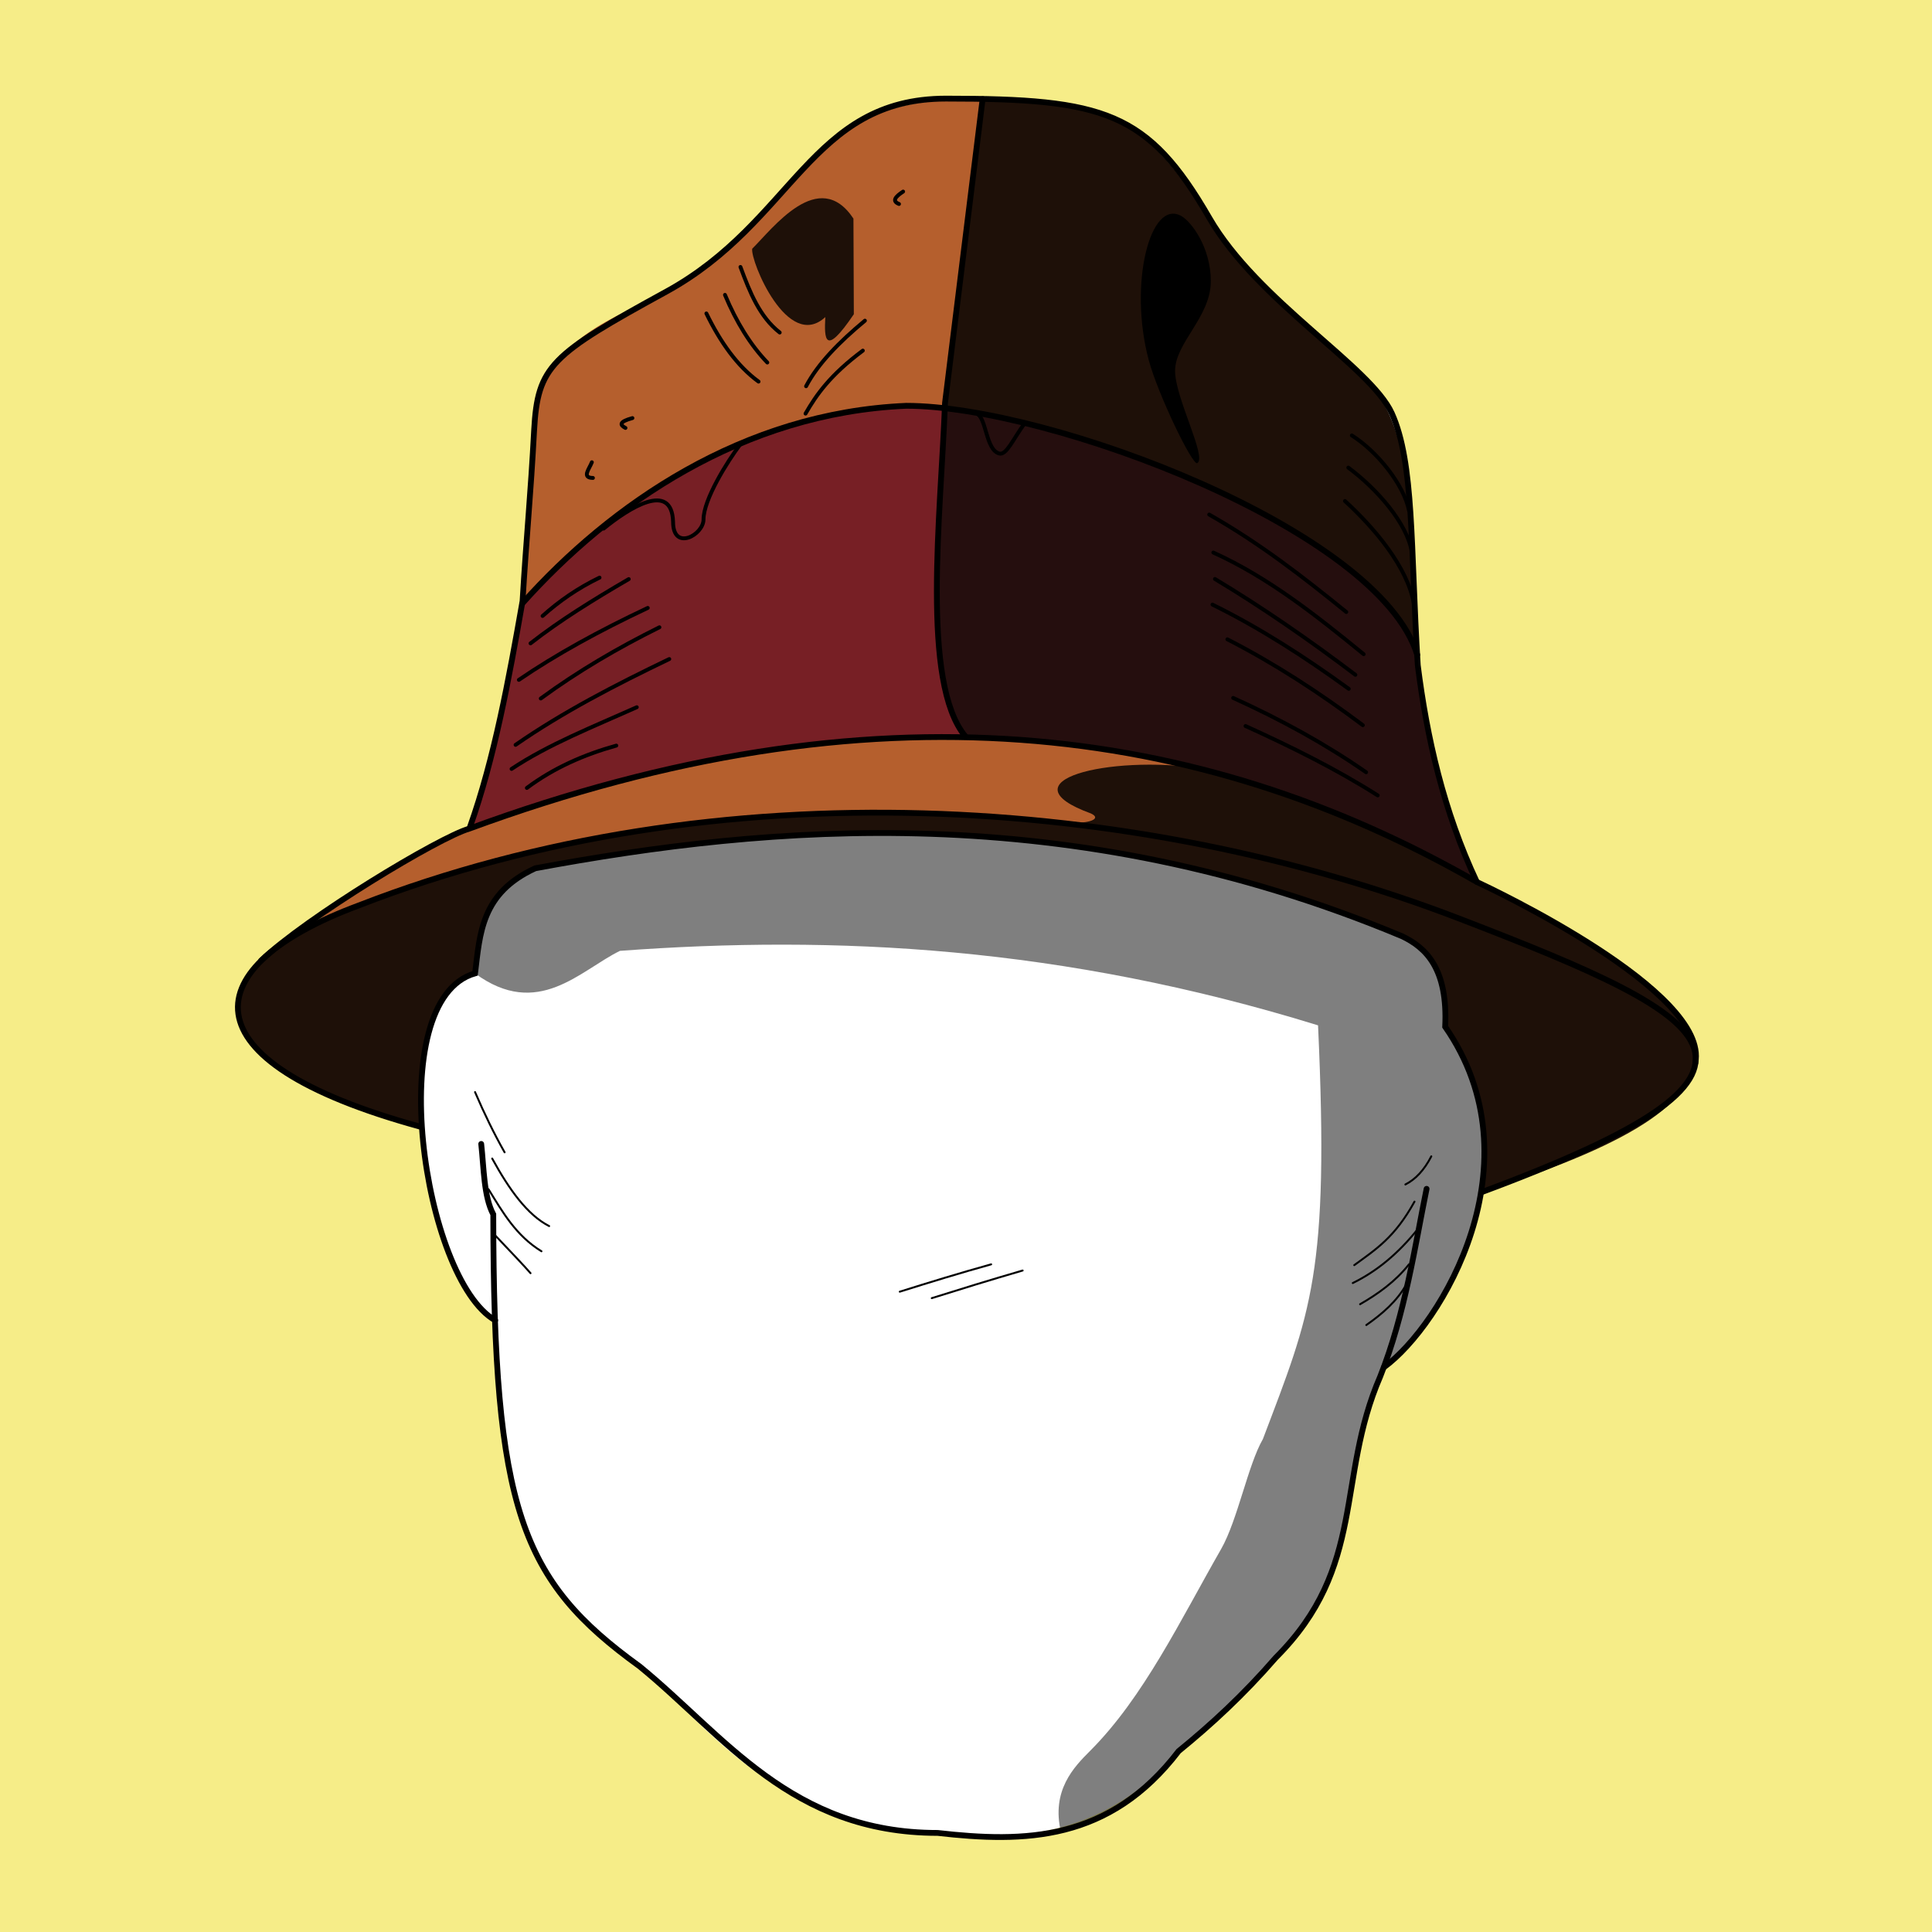
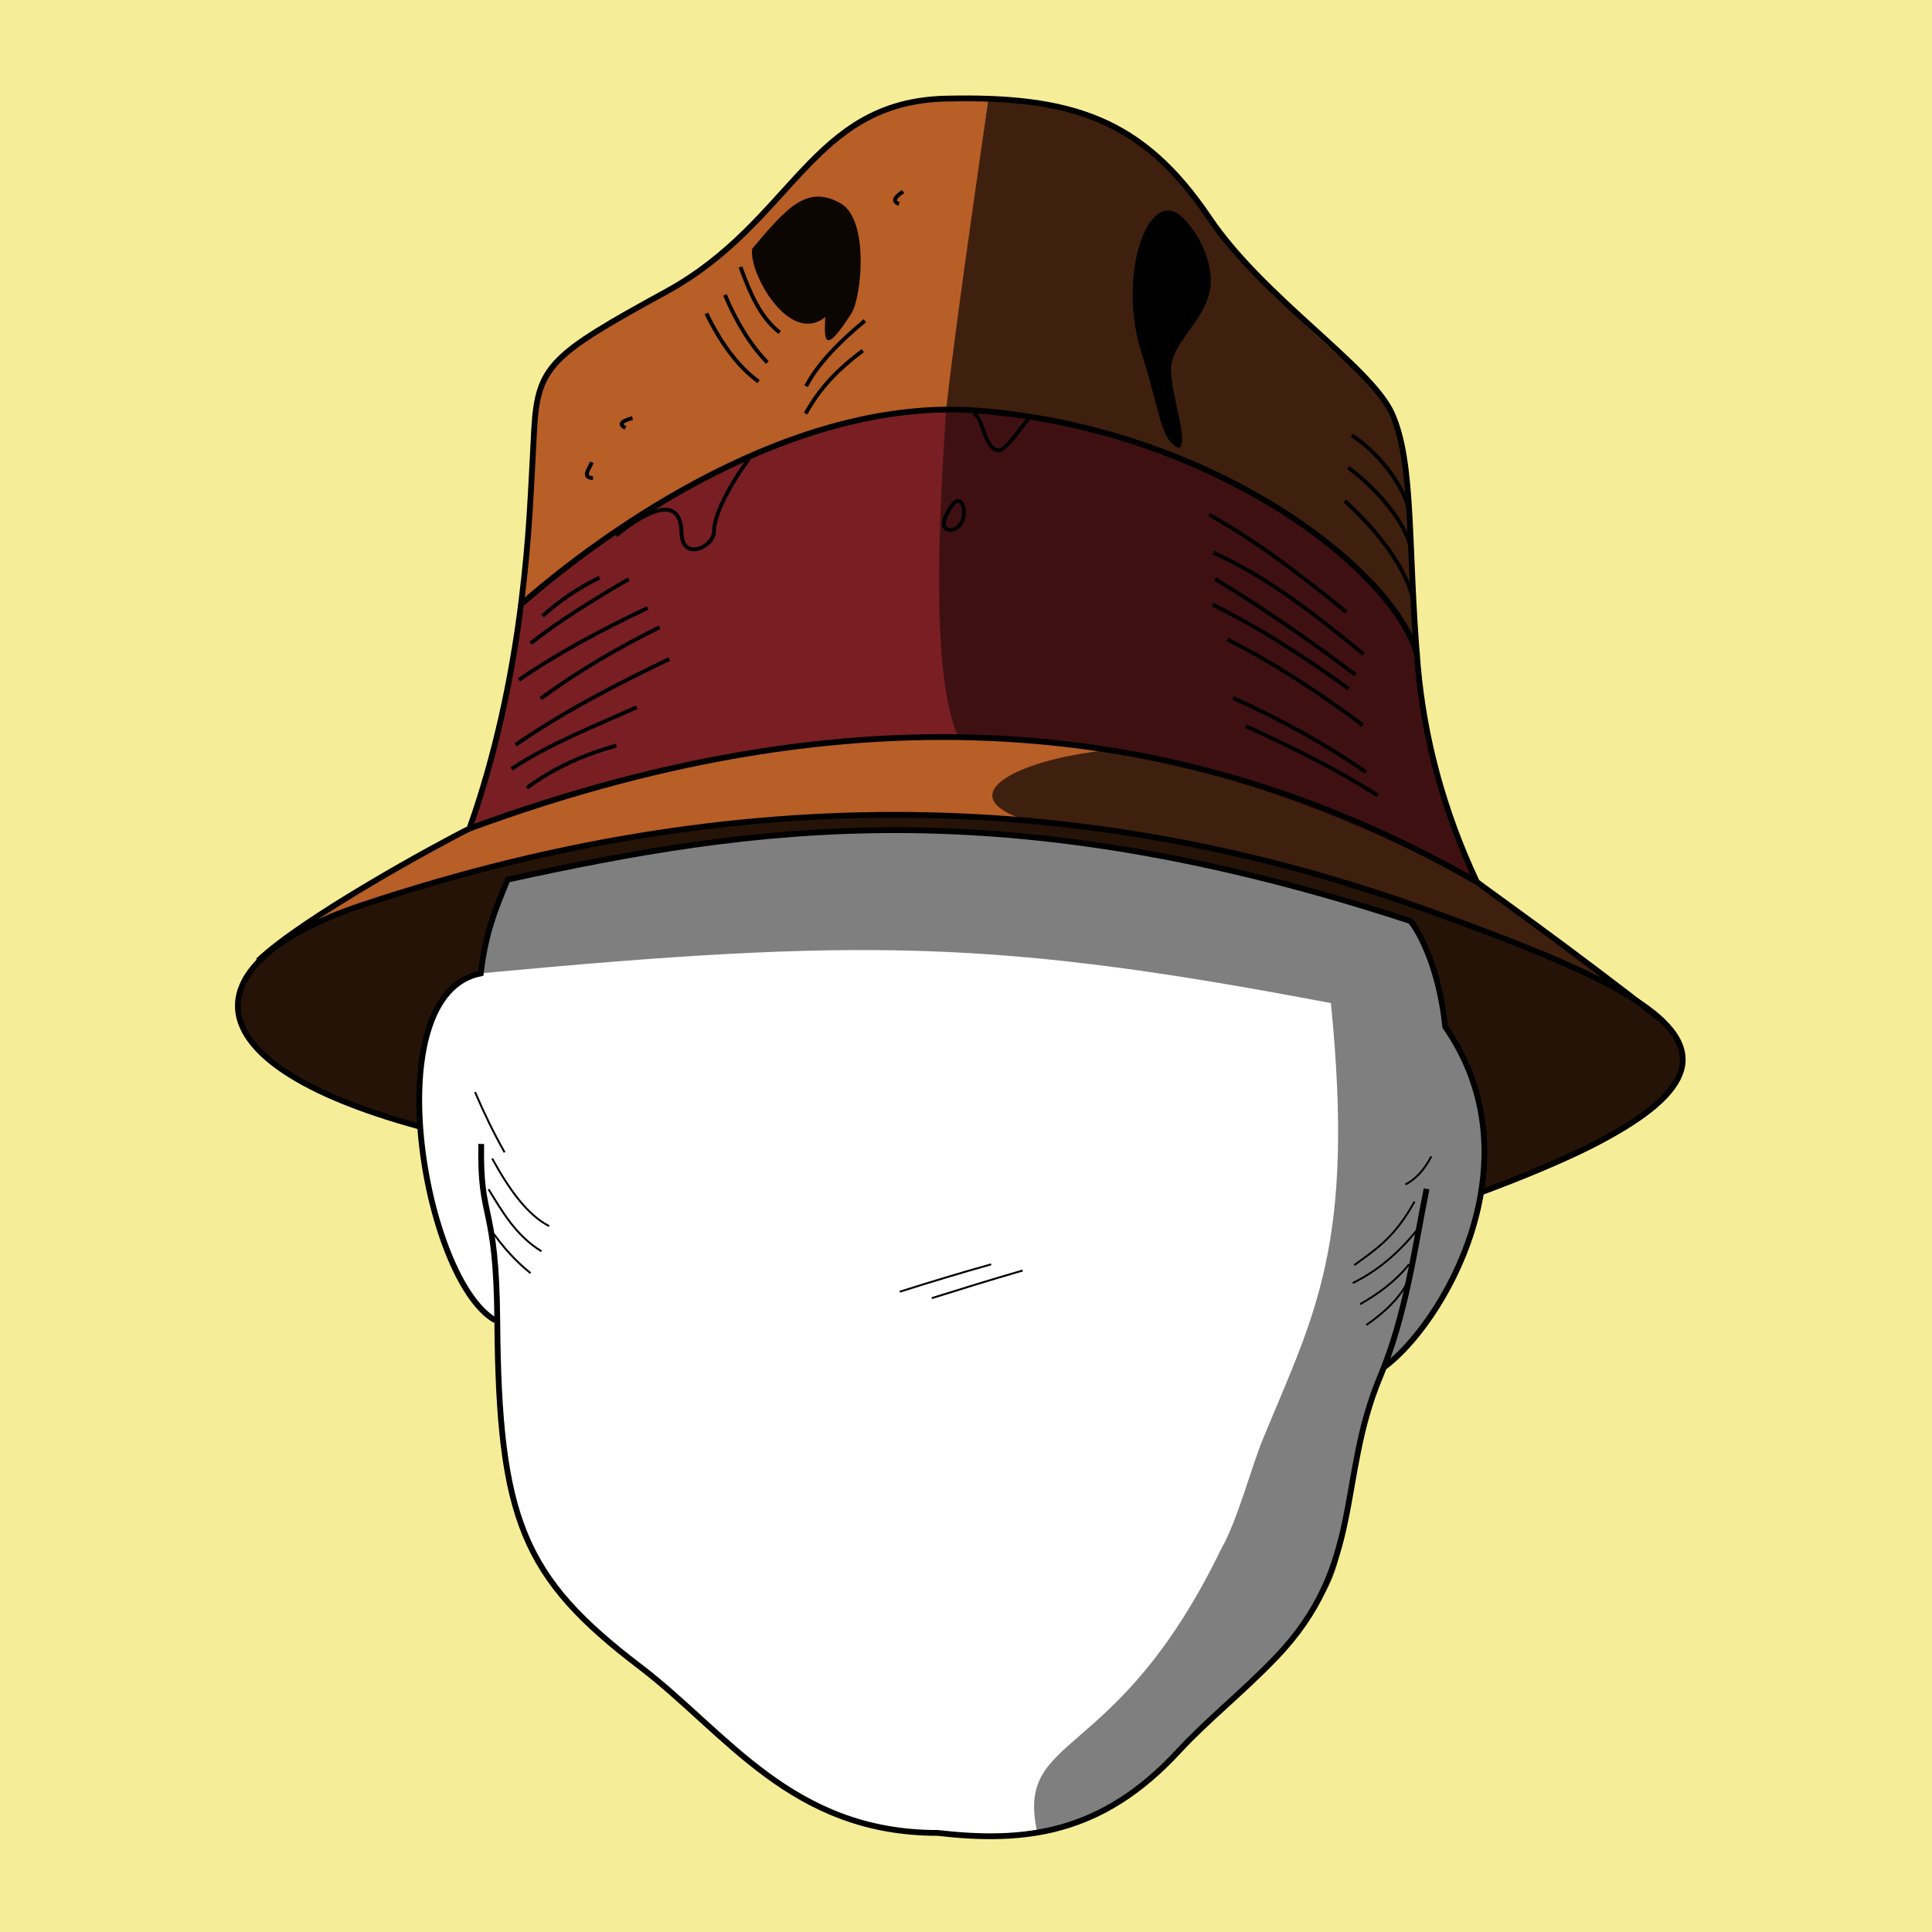
<svg xmlns="http://www.w3.org/2000/svg" version="1.1" viewBox="0 0 500 500">
  <g stroke="none">
-     <g fill="#F6ED88" fill-rule="evenodd">
-       <path d="M0 0H500V500H0ZM128.3 342.29C116.32 334.43 110.56 308.57 108.95 291.8 36.31 271.16 60.12 245.51 94.02 233.69c8.49-7.41 15.97-16.09 27.59-19.6 6.11-18.52 11.45-37.97 13.63-58.53 1.8-16.95 2.47-33.14 3.58-50.07C139.62 93.2 155.92 84.61 173.03 75.09c31.07-17.28 42.45-46.87 71.25-49.55 24.99-2.32 52.25 7.42 68.69 30.87 13.66 19.48 22.59 25.77 37.59 38.85C369.58 111.84 365.16 141.79 366.56 167.58c0.3 10.41 5.01 38.59 15.64 60.68 22.41 11.83 56.24 31.54 56.54 44.5 0.34 14.7-29.46 25.39-55.27 35.78-3.93 17.89-11.51 34.49-25.14 44.88-9.52 19.82-7.76 44.04-17.04 60.85-6.03 10.91-16.89 22.23-36.25 38.94-20.55 23.76-44.81 22.94-62.37 21.17-41.26-0.84-60.38-28.35-77.07-43.18-18.82-12.44-27.94-27.03-31.91-42.35-4.28-16.5-5.18-33.5-5.37-46.53z" />
+     <path fill="#F6ED98" fill-rule="evenodd" d="M0 0H500V500H0zm128.67 341.76c0.46 24.77 1.64 42.6 7.41 55.96 9.06 20.95 26.99 30.59 39.15 41.54C191.59 454.01 209.75 474.36 242.66 474.36c41.81 5.66 57.72-16.74 63.92-22.79 4.48-4.37 12.26-11.34 21.51-20.54 15.09-15.01 18.8-27.91 21.61-45.74 1.68-8.93 1.94-15.45 8.43-31.42 14.84-12.38 34.49-41.76 22.45-85.34-39.91-144.4-232.39-97.21-266.11-21.34-14.04 31.58-2.14 86.33 14.19 94.57z" />
+     <path fill="#791F23" d="m121.36 214.28c6.63-20.01 10-39.22 13.89-58.21 24.32-20.24 63.82-48.6 109.92-50.21-2.29 47.72-2.91 70.4 4.67 84.73-58.18 2.07-83.88 8.43-128.48 23.69z" />
+     <g fill="#B85E27">
+       <path d="m135.25 156.07 3.38-49.12c1.14-16.59 21.55-24.39 33.23-31.18 15.71-9.13 28.13-23.26 31.73-27.5 16.88-19.86 28.55-22.62 52.17-22.62-3.57 25.34-6.69 54.2-9.92 80.35C205.58 109.49 182.06 118.78 135.25 156.07Z" />
+       <path d="m81.87 238.39c8.97-6.8 29.13-18.79 39.49-24.11 69.76-25.71 132.03-28.97 190.67-15.43l-10.9 18.29C234.42 205.17 155.71 209.79 81.87 238.39Z" />
    </g>
-     <g fill="#B55F2D">
-       <path d="m135.24 155.55 3.39-48.6C141.34 87.6 159.88 82.01 171.86 75.77c15.38-9.67 28.13-23.26 31.73-27.5 16.88-19.86 28.97-22.62 50.71-22.62-3.57 25.13-6.21 54.07-9.44 80.22C207.06 102.17 158.6 132.17 135.25 155.55Z" />
-       <path d="m81.87 238.39c8.97-6.8 28.1-20.33 39.49-24.11 69.76-25.71 132.03-28.97 190.67-15.43l-9.89 17.24c-67.59-7.7-146.43-6.3-220.27 22.3z" />
+     <g fill="#3F200E">
+       <path d="m266.28 212.54c-21.14-6.43-3.54-15.92 20.27-18.39 33.18 5.25 68.71 18.56 93.33 33.01 15.25 8.95 36.35 25.78 40.4 30.16C393.43 241.64 311.58 216.9 266.28 212.54Z" />
+       <path d="m255.76 25.65c-3.54 25.39-7.96 54.79-10.9 80.22 57.41 0.66 119.43 38.08 122.03 66.92-1.48-32.02 0.22-62.87-14.58-75.7C341.4 87.63 322.61 70.83 313.24 56.77 295.8 30.61 282.77 27.86 255.76 25.65Z" />
    </g>
-     <g fill="#771F25">
-       <path d="m121.36 214.28c6.63-20.01 10-39.22 13.89-58.21 22.11-23.33 62.95-54.65 109.61-50.2-2.91 47.51-4.99 71.11 4.98 84.72-58.18 2.07-83.88 8.43-128.48 23.69z" />
-     </g>
-     <g fill="#250E0E">
-       <path d="m249.84 190.59c-12.13-16.57-6.79-56.63-4.98-84.72 54.64 5.13 121.41 38.55 122.04 66.92 3.84 18.83 5.75 38.47 15.24 54.94-44.52-20.96-73.08-33.36-132.3-37.14z" />
-     </g>
-     <g fill="#000" fill-opacity="0.5">
-       <path d="m122.94 251.9c1.52-9.7 0.14-19.9 15.58-27.19 75.14-16.22 152.29-10.29 213.93 12.95 10.78 5.02 23.2 7.29 21.54 28.06 24.33 32.96 1.47 74.74-15.69 87.69-17.85 43.07 5.06 48.91-53.29 99.79-8.99 12.19-19.43 17.81-30.43 20.98-2.56-10.81 3.33-16.85 7.55-21.07 13.83-13.83 23.4-33.89 33.92-52.26 4.24-7.45 6.93-21.74 10.79-28.43 12.45-32.85 17.23-42.76 14.27-107.06-66.24-20.47-124.97-23.4-180.67-19.28-10.34 5.07-21.19 17.82-37.51 5.84z" />
-     </g>
-     <g fill="#1E1008">
-       <path d="m254.3 25.65c-3.54 25.54-6.21 54.05-9.44 80.22C295.51 111.6 364.29 143.95 366.89 172.79 365.92 148.2 367.99 110.58 352.31 97.09 341.36 87.67 322.61 70.83 313.24 56.77 295.8 30.61 287.34 25.65 254.3 25.65Z" />
-       <path d="M108.95 291.8C73.31 281.78 60.53 269.73 61.41 259.39c0.87-10.2 15.83-18.14 32.4-25.53 56.73-22.47 118.45-27.24 183.07-20.97 4.91 0.31 8.42-0.99 5.46-2.36-22.97-8.37 4.54-15.25 28.73-11.66 18.78 5.19 46.56 16.21 71.13 29.38 16.65 8.58 56.72 29.11 56.65 44.21C438.79 284.1 425.78 295.02 383.46 308.52c2.1-15.73 0.03-30.6-9.45-42.81 0.91-10.06-1.29-18.77-11.91-23.81-73.98-30.28-148.59-32.21-223.57-17.2-14.52 6.99-14.14 17.3-15.58 27.19-15.15 4.74-13.6 30.57-13.99 39.9z" />
-       <path d="m213.59 82.05c-0.29 5.64-0.21 10.49 7.38-0.73l-0.1-24.75c-8.96-13.5-20.92 2.59-26.2 7.8-0.51 3.14 9.16 26.71 18.93 17.68z" />
-     </g>
-     <g fill="#000">
-       <path d="m309.85 119.86c2.59-1.5-5.74-16.88-5.74-23.88 0-7.27 9.25-13.94 9.25-23.21 0-8.64-4.95-15.32-7.59-16.84-8.09-4.67-13.77 17.55-8.46 37.33 2.32 8.65 11.29 27.32 12.55 26.6z" />
-     </g>
+     <path fill="#3F1012" d="m247.93 190.59c-7.13-16.28-4.88-56.63-3.07-84.72 63.17 2.63 112.56 36.72 121.92 63.6 2.07 18.73 5.51 41.84 15 58.31-44.52-20.96-74.19-34.15-133.85-37.19z" />
+     <path fill="#0C0602" d="m213.59 82.05c-0.29 5.64-0.55 10.47 6.76-0.94 2.58-4.03 4.73-24.28-2.86-28.52-8.65-4.85-13.87 1.14-22.82 11.78-1.03 6.07 9.57 25.22 18.92 17.68z" />
+     <path fill="#000" d="m305.17 115.91c2.59-1.5-2.1-13.34-2.1-20.34 0-7.27 10.29-13.52 10.29-22.79 0-8.64-6.2-16.15-8.84-17.67-8.09-4.67-15.31 17.12-8.98 36.6 4.6 14.17 4.79 22.76 9.63 24.21z" />
+     <path fill="#261308" d="M 108.95,291.8 C 73.31,281.78 60.97,269.88 61.85,259.54 62.72,249.34 76.63,239.69 93.81,233.86 c 57.478,-19.501 118.622,-26.619 183.217,-20.099 43.199,4.36 158.44,36.609 158.44,60.398 0,7.33 -9.687,20.861 -52.007,34.361 2.1,-15.73 0.03,-30.6 -9.45,-42.81 -1.801,-15.138 -5.17,-21.484 -8.956,-27.326 -85.056,-26.263 -144.457,-30.379 -233.707,-10.743 -3.27,7.946 -5.487,14.369 -6.927,24.259 -16.915,4.74 -16.026,30.634 -15.461,39.89 z" />
+     <path fill-opacity="0.5" fill="#000" d="m124.42 251.9c1.52-9.7 3.69-16.53 6.93-24.26 98.41-25.27 160.88-10.73 233.75 10.96 2.01 0.6 7.9 14.05 8.89 27.12 23.15 33.11 1.47 74.74-15.69 87.69-23.35 63.4 8.16 41.13-53.29 99.79-10.96 10.46-23.69 19.37-36.57 21.08-5.81-26.43 20.23-16.93 47.61-73.43 4.25-7.44 7.84-21.29 10.79-28.43 13.4-32.48 23.88-50.19 17.59-112.82C258.21 243.22 223.04 242.62 124.42 251.9Z" />
  </g>
-   <g fill="none" stroke="#000" stroke-linecap="round">
+   <g fill="none" stroke="#000">
    <g stroke-width="0.5">
      <path d="m126.43 307.77c3.66 5.94 7.11 12.02 13.7 16.06" />
      <path d="m122.94 282.63c2.38 5.55 4.92 10.76 7.65 15.59" />
      <path d="m127.38 299.83c4.39 8.01 9.11 14.61 14.74 17.48" />
-       <path d="m137.3 329.5c-1.45-1.68-4.89-5.31-9.45-10.11" />
-       <path d="m232.86 334.29c7.83-2.46 15.69-4.87 23.65-7.08" />
-       <path d="m241.14 335.96c7.57-2.38 15.32-4.77 23.52-7.15" />
+       <path d="m137.3 329.5c-1.72-1.41-5.56-4.64-9.45-10.11" />
      <path d="m353.6 342.92c4.1-2.86 8.02-6.24 10.41-10.61" />
      <path d="m351.99 337.53c4.58-2.63 9.18-5.9 12.65-10.32" />
      <path d="m350.1 332.05c6.07-2.97 11.74-7.55 16.91-14.08" />
      <path d="m366.07 310.98c-5.12 9.29-9.95 12.31-15.59 16.44" />
      <path d="m363.71 306.54c2.58-1.3 4.84-3.66 6.71-7.28" />
+       <path d="m232.86 334.29c7.83-2.46 15.69-4.87 23.65-7.08" />
+       <path d="m241.14 335.96c7.57-2.38 15.32-4.77 23.52-7.15" />
    </g>
    <g stroke-width="1">
      <path d="m140.42 159.41c4.25-3.81 9.07-7.18 14.74-9.92" />
      <path d="m137.3 166.5c7.63-5.97 16.38-11.37 25.42-16.63" />
      <path d="m134.28 175.95c9.63-6.58 20.88-12.75 33.36-18.62" />
      <path d="m139.95 180.77c9.67-7.09 19.98-13.11 30.71-18.43" />
      <path d="m133.43 192.77c12.2-8.46 25.82-15.51 39.78-22.21" />
      <path d="m132.39 199c9.52-6.35 21.21-10.96 32.41-15.97" />
      <path d="m136.35 203.92c6.95-5.19 14.78-8.62 23.15-10.96" />
      <path d="m153.17 119.63c-0.64 1.69-2.71 4.03 0.28 4.06" />
      <path d="m161.87 110.75c-1.5-0.78-1.67-1.6 1.8-2.55" />
      <path d="m232.66 52.79c-1.95-0.77-0.86-1.94 1.07-3.21" />
      <path d="M196.31 98.76C190.86 94.78 186.48 88.65 182.81 81.12" />
      <path d="m191.63 69.09c2.41 6.51 4.95 12.9 10.16 16.97" />
      <path d="m187.62 76.31c2.95 7.06 6.58 12.94 10.96 17.51" />
      <path d="m208.47 107.04c2.83-4.91 6.38-9.99 14.83-16.3" />
      <path d="m223.84 82.99c-6.63 5.5-12.15 11.11-15.23 16.97" />
-       <path d="m156.22 136.8c6.37-5.2 17.65-12.5 17.97-1.76 0 7.75 7.88 3.38 7.88-0.61 0-5.1 6.08-14.89 9.56-19.5" />
+       <path d="m159.42 138.6c6.37-5.2 16.64-11.6 16.96-0.86 0 7.75 8.4 3.8 8.4-0.19 0-5.1 5.56-14.16 9.04-18.77" />
      <path d="m348.07 129.66c7.54 6.9 16.31 17.14 17.88 26.81" />
      <path d="m348.94 121.02c7.4 5.5 15.27 14.4 16.47 21.99" />
      <path d="m349.85 112.69c6.58 4.15 13.43 12.7 14.8 19.44" />
      <path d="m312.94 133.17c13.07 7.41 24.4 16.22 35.48 25.22" />
      <path d="M352.91 169.3C340.64 159.28 328.26 149.46 314.01 143" />
      <path d="m350.77 174.64c-11.92-9.02-24.01-17.39-36.34-24.8" />
      <path d="M349.06 178.27C337.76 170.07 326.12 162.55 313.79 156.47" />
      <path d="M352.7 187.68C341.57 179.33 329.98 171.78 317.64 165.45" />
      <path d="m353.55 199.86c-10.42-7.25-21.98-13.6-34.41-19.24" />
      <path d="M356.55 205.85C345.62 198.91 334.07 193.24 322.34 187.89" />
-       <path d="m252.77 107.04c2.54 1.09 2.33 9.39 5.83 10.33 1.88 0.5 3.58-3.74 6.62-7.87" />
+       <path d="m251.94 106.94c2.54 1.09 2.64 8.66 6.14 9.6 1.88 0.5 5.24-4.68 8.08-8.18" />
+       <path d="m244.68 133.83c3.82-8.82 6.12-1.33 3.95 1.77-1.75 2.51-5.62 2.08-3.95-1.77z" />
    </g>
    <g stroke-width="1.5">
-       <g>
-         <path d="m121.61 214.08c6.37-17.91 10.05-38.18 13.63-58.53 1.03-17.08 2.1-27.46 2.99-44.21 0.93-16.65 4.25-19.47 34.16-35.84 33.02-18.07 37.35-49.98 72.43-49.98 40.93 0 52.28 3.39 68.15 30.87 12.46 21.58 41.7 38.41 47.22 50.55 5.83 12.82 4.82 34.51 6.73 65.24 2.37 18.74 6.64 37.65 15.28 56.06" />
-         <path d="m254.3 25.65-9.73 78.63c-1.09 28.85-6.3 72.42 5.27 86.3" />
-         <path d="m135.26 156.07c22.76-25.44 56.91-49.25 99.29-51.05 36.99 0 122.42 32.13 132.23 64.45" />
-         <path d="m67.58 248.59c11.66-11.13 46.13-31.95 53.88-34.14C226.08 175.94 310.31 187.07 382.2 228.25c3.36 1.56 60.32 28.35 56.54 46.85" />
-         <path d="M108.78 291.59C46.53 274.54 50.79 249.98 92.79 234.35c93.21-36.24 201.92-28.55 284.95 3.41 68.99 26.55 90.91 39.12 5.59 70.81" />
-       </g>
-       <g>
-         <path d="m124.54 296.05c0.7 6.38 0.66 13.59 3.12 18.24 0.09 76.37 7.06 94.7 37.89 116.98 21.96 17.93 39.2 43.09 77.11 43.09 22.48 2.56 44.45 2.26 62.37-21.17 8.38-6.82 16.76-14.53 25.14-24.19 23.57-23.57 15.52-46.18 27.03-72.76 6.46-16.22 8.99-33.82 12-48.57" />
-         <path d="m128.16 341.7c-18.54-10.55-29.48-82.9-5.21-89.8 1.26-10.24 1.56-20.76 15.58-27.19 60.38-11.22 138.31-18.38 224.29 17.57 6.25 2.96 11.91 8.42 11.19 23.44 24.36 35.07-0.9 77.23-15.87 88.15" />
-       </g>
+       <path d="m124.54 296.05c-0.39 20.53 3.91 14.71 4.16 46.11 0.41 51 6.59 66.06 36.85 89.11 22.55 17.18 39.2 43.09 77.11 43.09 22.48 2.56 42.36 0.5 62.37-21.17 7.53-8.15 16.28-14.97 25.14-24.19 23.1-24.03 15.82-46.05 27.03-72.76 6.76-16.1 8.99-33.82 12-48.57" />
+       <path d="m128.16 341.7c-18.54-10.55-31.24-84.37-3.74-89.8 1.26-10.24 3.31-15.48 6.93-24.26 63.49-13.82 128.03-23.89 233.71 10.74 3.94 5.17 7.77 15.39 8.96 27.34 24.36 35.07-0.9 77.23-15.87 88.15" />
+       <path d="m121.61 214.08c6.37-17.91 10.81-38.02 13.34-58.53 2.09-16.98 2.37-27.46 3.28-44.21 0.91-16.65 4.25-19.47 34.16-35.84 33.02-18.07 37.36-49.18 72.43-49.98 32.4-0.74 50.81 5.15 68.15 30.87 13.93 20.66 41.7 38.41 47.22 50.55 5.83 12.82 4.08 34.57 6.73 65.24 1.63 18.82 6.64 37.65 15.28 56.06" />
+       <path d="m135.26 156.07c21.89-19.1 70.12-53.48 117.8-49.8 60.2 4.64 107.44 40.74 113.72 63.2" />
+       <path d="m66.8 248.64c11.66-11.13 46.49-30.13 54.66-34.19 104.62-38.51 188.85-27.38 260.74 13.8 2.94 2.29 22.87 16.24 48.1 35.99" />
+       <path d="M108.5 291.53C46.25 274.48 50.88 248.57 93.38 234.35 197.86 199.38 289.13 206.63 369.2 235.46 438.74 260.51 468.65 276.88 383.33 308.57" />
    </g>
  </g>
</svg>
